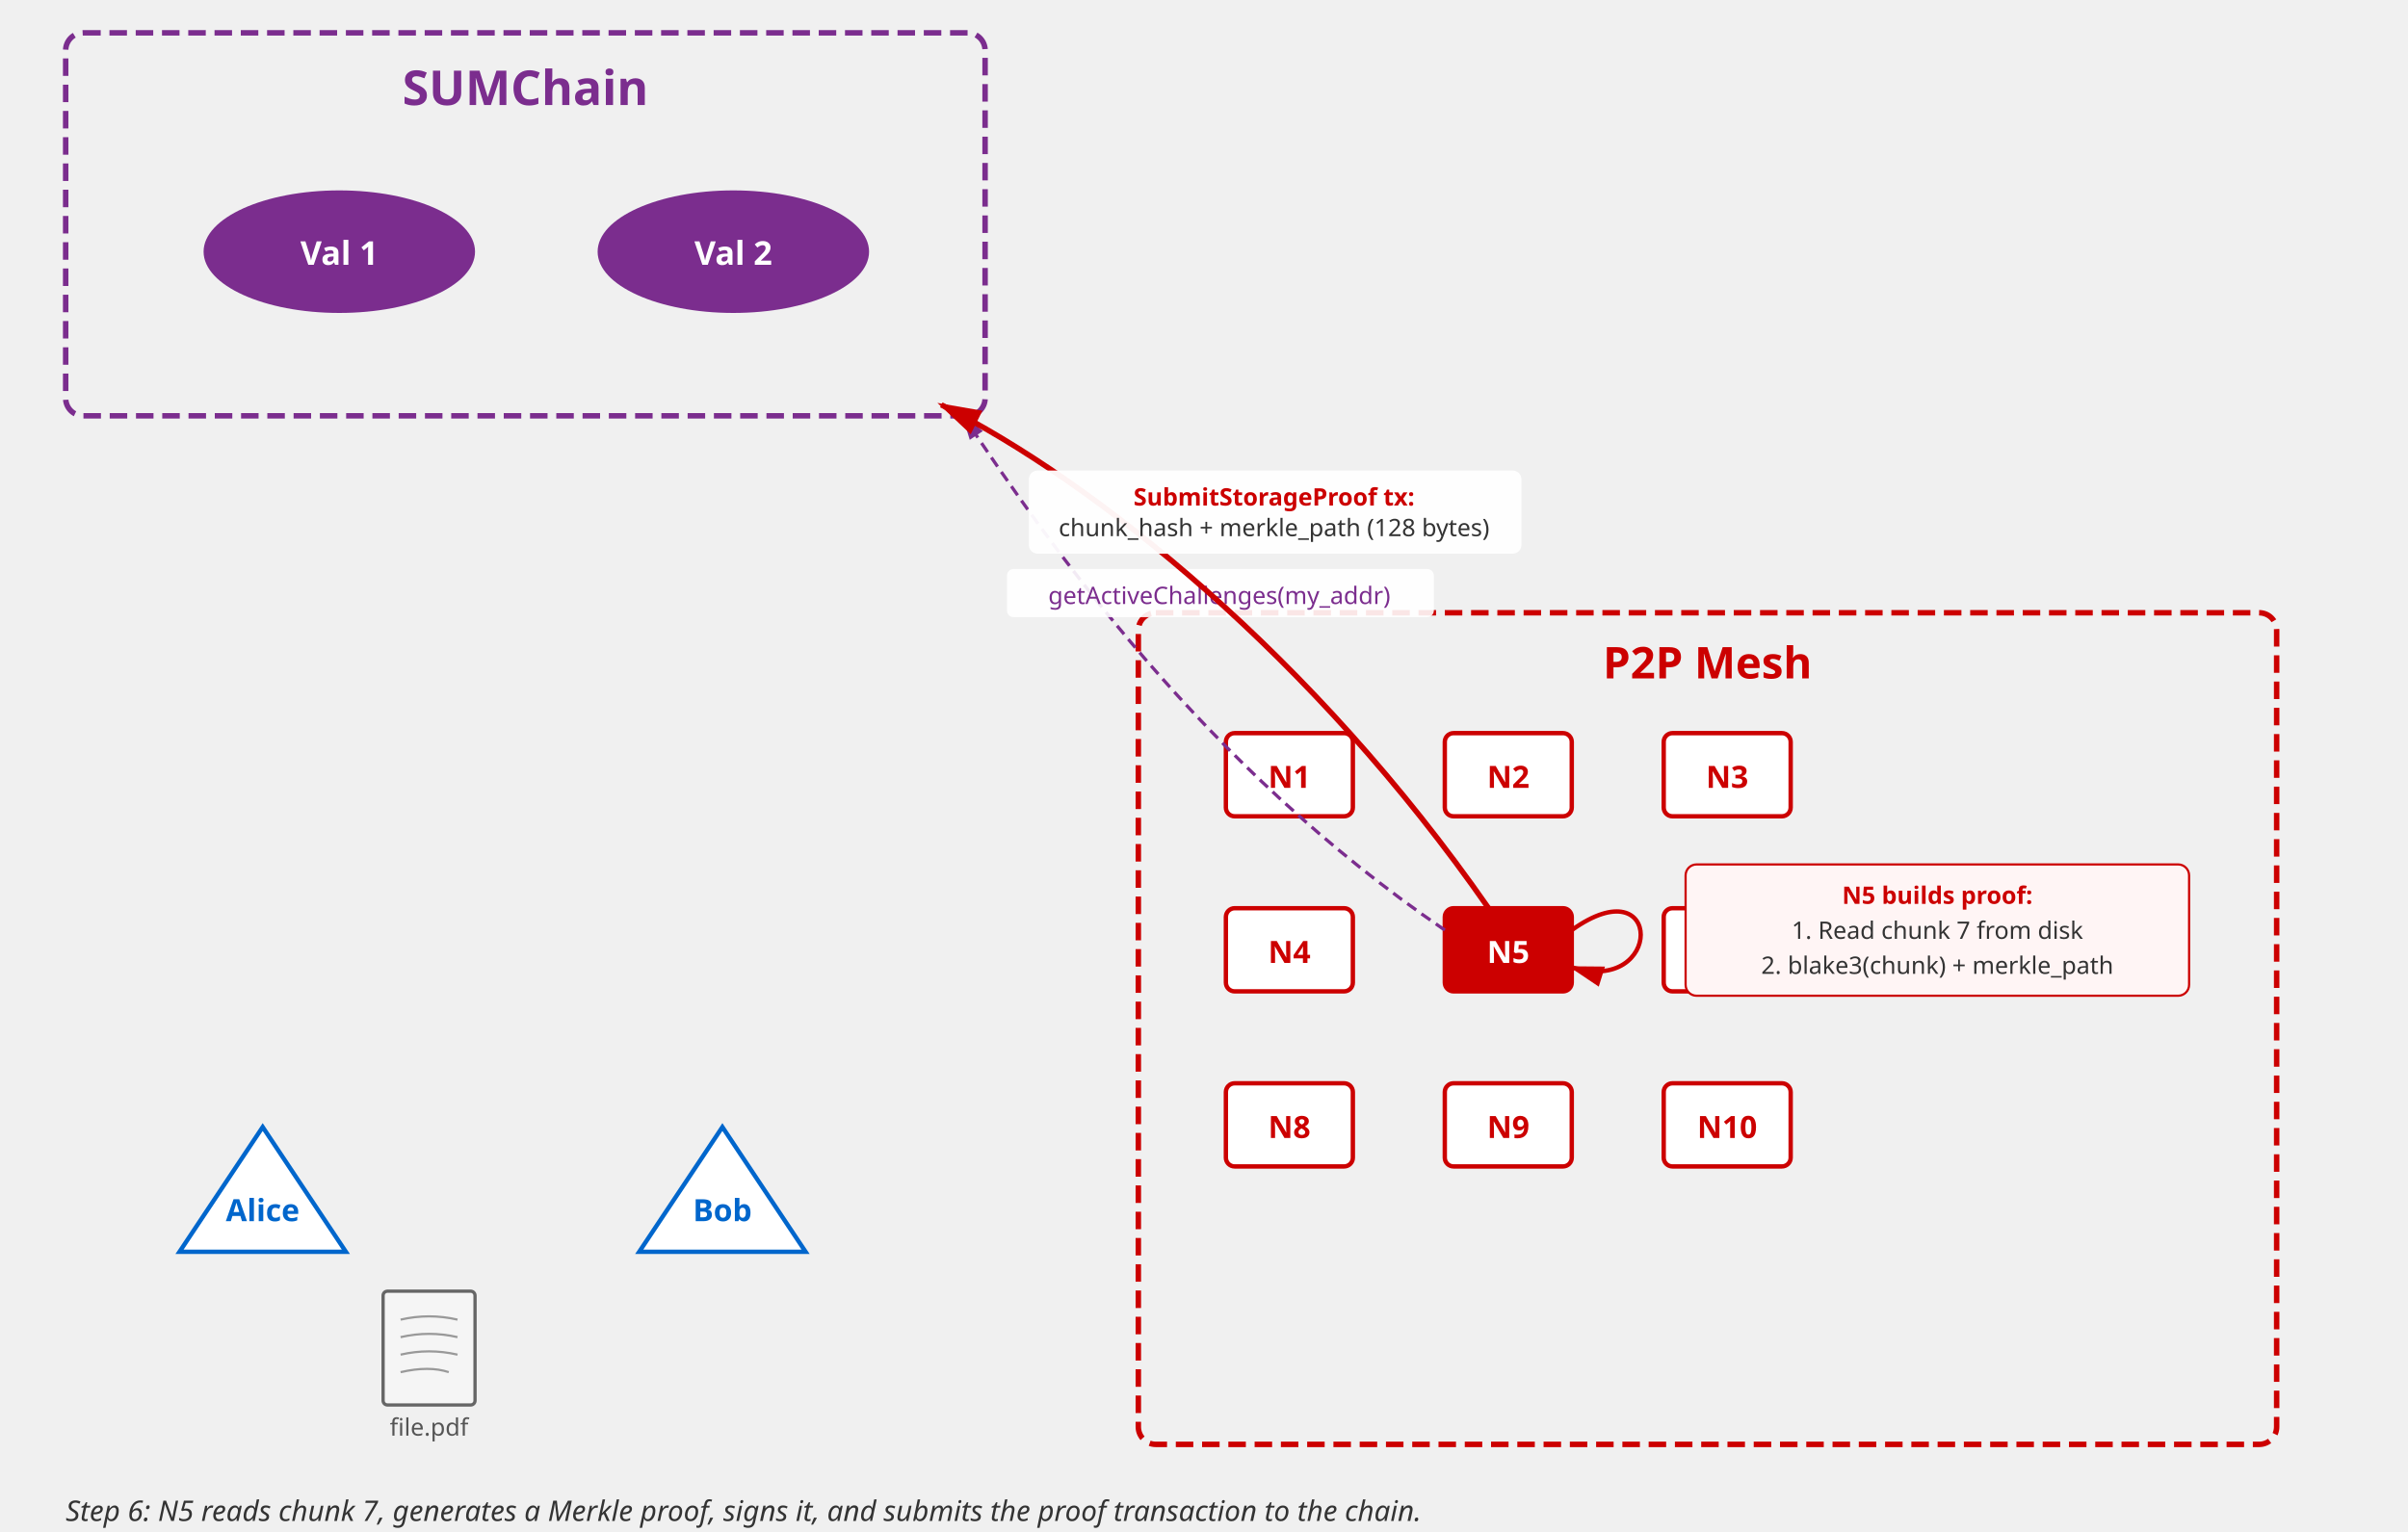
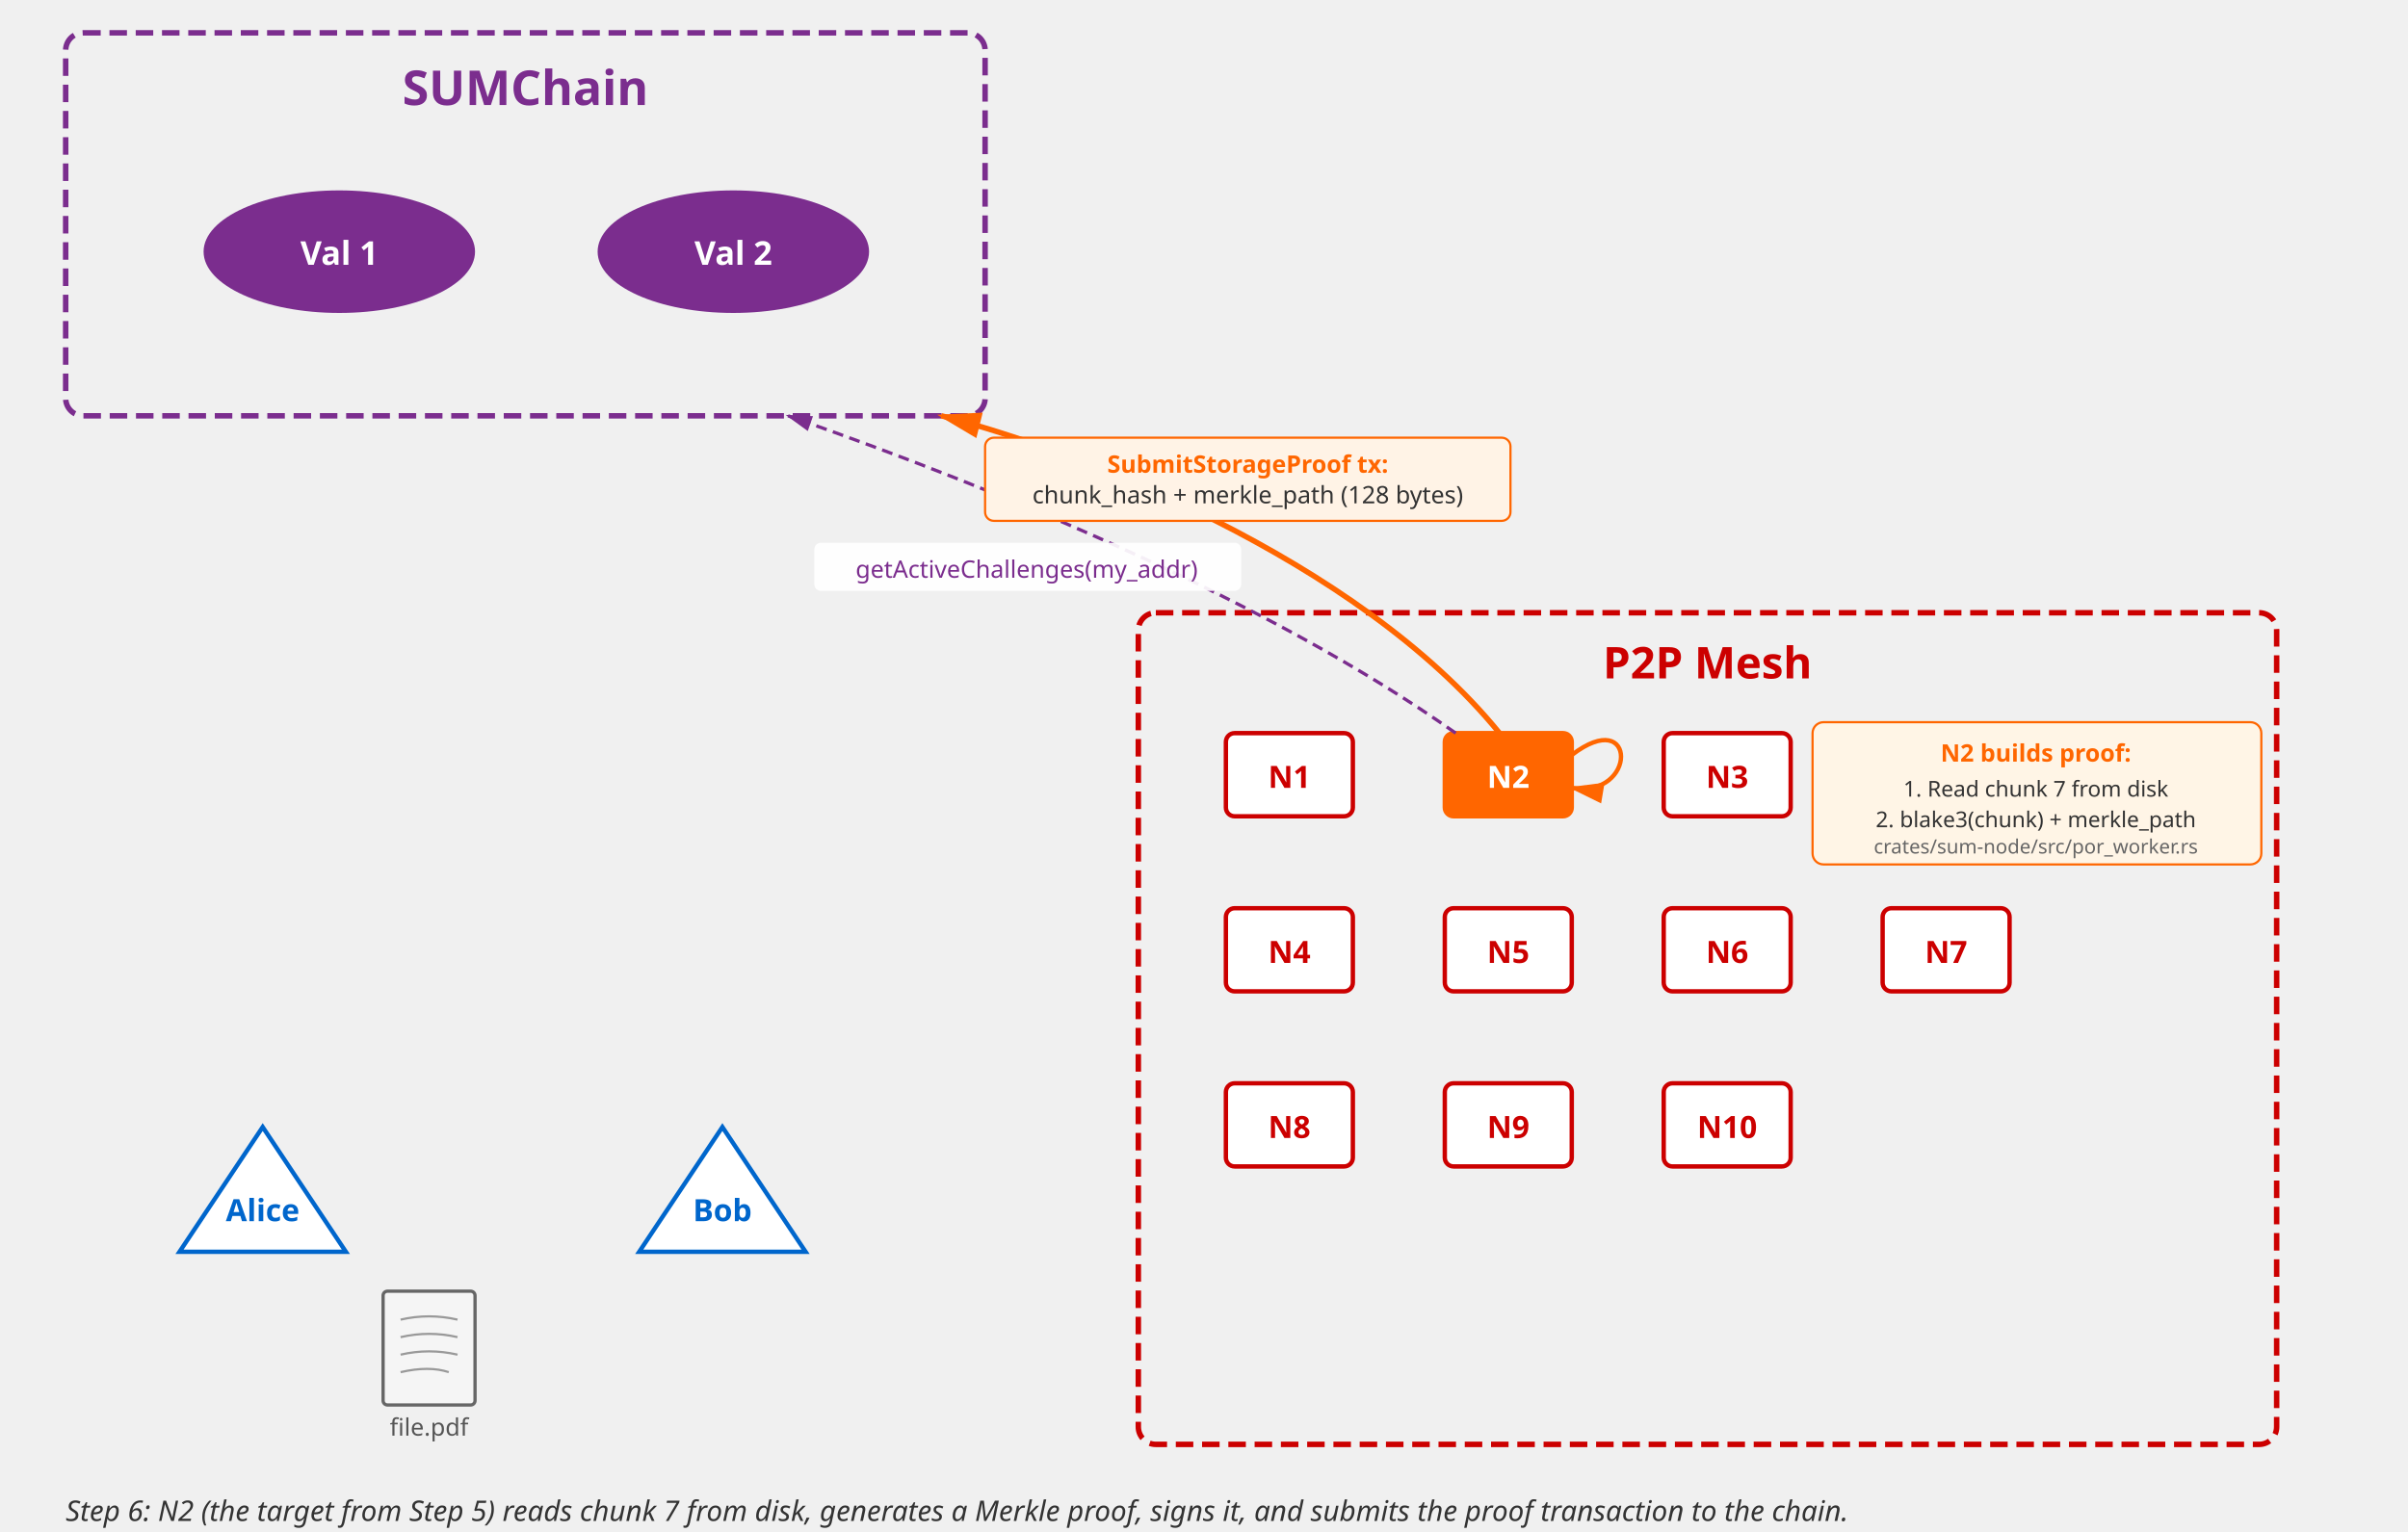
<svg xmlns="http://www.w3.org/2000/svg" viewBox="0 0 1100 700" font-family="'Segoe UI',system-ui,sans-serif">
  <defs>
-     <marker id="ah-r" viewBox="0 0 10 6" refX="9" refY="3" markerWidth="8" markerHeight="6" orient="auto">
-       <path d="M0,0 L10,3 L0,6Z" fill="#CC0000" />
+     <marker id="ah-o" viewBox="0 0 10 6" refX="9" refY="3" markerWidth="8" markerHeight="6" orient="auto">
+       <path d="M0,0 L10,3 L0,6Z" fill="#FF6600" />
    </marker>
    <marker id="ah-p" viewBox="0 0 10 6" refX="9" refY="3" markerWidth="8" markerHeight="6" orient="auto">
      <path d="M0,0 L10,3 L0,6Z" fill="#7B2D8E" />
    </marker>
  </defs>
  <rect x="30" y="15" width="420" height="175" rx="8" fill="none" stroke="#7B2D8E" stroke-width="2.5" stroke-dasharray="8,4" />
  <text x="240" y="48" text-anchor="middle" fill="#7B2D8E" font-weight="bold" font-size="22">SUMChain</text>
  <ellipse cx="155" cy="115" rx="62" ry="28" fill="#7B2D8E" />
  <text x="155" y="121" text-anchor="middle" fill="#fff" font-size="15" font-weight="bold">Val 1</text>
  <ellipse cx="335" cy="115" rx="62" ry="28" fill="#7B2D8E" />
  <text x="335" y="121" text-anchor="middle" fill="#fff" font-size="15" font-weight="bold">Val 2</text>
  <rect x="520" y="280" width="520" height="380" rx="8" fill="none" stroke="#CC0000" stroke-width="2.5" stroke-dasharray="8,4" />
  <text x="780" y="310" text-anchor="middle" fill="#CC0000" font-weight="bold" font-size="20">P2P Mesh</text>
  <rect x="560" y="335" width="58" height="38" rx="4" fill="#fff" stroke="#CC0000" stroke-width="2" />
  <text x="589" y="360" text-anchor="middle" fill="#CC0000" font-size="14" font-weight="bold">N1</text>
-   <rect x="660" y="335" width="58" height="38" rx="4" fill="#fff" stroke="#CC0000" stroke-width="2" />
-   <text x="689" y="360" text-anchor="middle" fill="#CC0000" font-size="14" font-weight="bold">N2</text>
+   <rect x="660" y="335" width="58" height="38" rx="4" fill="#FF6600" stroke="#FF6600" stroke-width="2" />
+   <text x="689" y="360" text-anchor="middle" fill="#fff" font-size="14" font-weight="bold">N2</text>
  <rect x="760" y="335" width="58" height="38" rx="4" fill="#fff" stroke="#CC0000" stroke-width="2" />
  <text x="789" y="360" text-anchor="middle" fill="#CC0000" font-size="14" font-weight="bold">N3</text>
  <rect x="560" y="415" width="58" height="38" rx="4" fill="#fff" stroke="#CC0000" stroke-width="2" />
  <text x="589" y="440" text-anchor="middle" fill="#CC0000" font-size="14" font-weight="bold">N4</text>
-   <rect x="660" y="415" width="58" height="38" rx="4" fill="#CC0000" stroke="#CC0000" stroke-width="2" />
-   <text x="689" y="440" text-anchor="middle" fill="#fff" font-size="14" font-weight="bold">N5</text>
+   <rect x="660" y="415" width="58" height="38" rx="4" fill="#fff" stroke="#CC0000" stroke-width="2" />
+   <text x="689" y="440" text-anchor="middle" fill="#CC0000" font-size="14" font-weight="bold">N5</text>
  <rect x="760" y="415" width="58" height="38" rx="4" fill="#fff" stroke="#CC0000" stroke-width="2" />
  <text x="789" y="440" text-anchor="middle" fill="#CC0000" font-size="14" font-weight="bold">N6</text>
  <rect x="860" y="415" width="58" height="38" rx="4" fill="#fff" stroke="#CC0000" stroke-width="2" />
  <text x="889" y="440" text-anchor="middle" fill="#CC0000" font-size="14" font-weight="bold">N7</text>
  <rect x="560" y="495" width="58" height="38" rx="4" fill="#fff" stroke="#CC0000" stroke-width="2" />
  <text x="589" y="520" text-anchor="middle" fill="#CC0000" font-size="14" font-weight="bold">N8</text>
  <rect x="660" y="495" width="58" height="38" rx="4" fill="#fff" stroke="#CC0000" stroke-width="2" />
  <text x="689" y="520" text-anchor="middle" fill="#CC0000" font-size="14" font-weight="bold">N9</text>
  <rect x="760" y="495" width="58" height="38" rx="4" fill="#fff" stroke="#CC0000" stroke-width="2" />
  <text x="789" y="520" text-anchor="middle" fill="#CC0000" font-size="14" font-weight="bold">N10</text>
  <polygon points="120,515 82,572 158,572" fill="#fff" stroke="#0066CC" stroke-width="2" />
  <text x="120" y="558" text-anchor="middle" fill="#0066CC" font-size="14" font-weight="bold">Alice</text>
  <polygon points="330,515 292,572 368,572" fill="#fff" stroke="#0066CC" stroke-width="2" />
  <text x="330" y="558" text-anchor="middle" fill="#0066CC" font-size="14" font-weight="bold">Bob</text>
  <rect x="175" y="590" width="42" height="52" rx="2" fill="#f5f5f5" stroke="#666" stroke-width="1.5" />
  <path d="M183,603 Q196,600 209,603 M183,611 Q196,608 209,611 M183,619 Q196,616 209,619 M183,627 Q196,624 205,627" fill="none" stroke="#999" stroke-width="1" />
  <text x="196" y="656" text-anchor="middle" fill="#555" font-size="11">file.pdf</text>
-   <path d="M660,425 C550,350 480,250 440,190" fill="none" stroke="#7B2D8E" stroke-width="1.5" stroke-dasharray="5,3" marker-end="url(#ah-p)" />
-   <rect x="460" y="260" width="195" height="22" rx="3" fill="#fff" fill-opacity="0.9" />
-   <text x="557" y="276" text-anchor="middle" fill="#7B2D8E" font-size="11">getActiveChallenges(my_addr)</text>
-   <path d="M718,425 C760,395 760,455 718,442" fill="none" stroke="#CC0000" stroke-width="2" marker-end="url(#ah-r)" />
-   <rect x="770" y="395" width="230" height="60" rx="5" fill="#fff5f5" stroke="#CC0000" stroke-width="1" />
-   <text x="885" y="413" text-anchor="middle" fill="#CC0000" font-size="11" font-weight="bold">N5 builds proof:</text>
-   <text x="885" y="429" text-anchor="middle" fill="#333" font-size="11">1. Read chunk 7 from disk</text>
-   <text x="885" y="445" text-anchor="middle" fill="#333" font-size="11">2. blake3(chunk) + merkle_path</text>
-   <path d="M680,415 C600,300 500,220 430,185" fill="none" stroke="#CC0000" stroke-width="2.5" marker-end="url(#ah-r)" />
-   <rect x="470" y="215" width="225" height="38" rx="4" fill="#fff" fill-opacity="0.95" />
-   <text x="582" y="231" text-anchor="middle" fill="#CC0000" font-size="11" font-weight="bold">SubmitStorageProof tx:</text>
-   <text x="582" y="245" text-anchor="middle" fill="#333" font-size="11">chunk_hash + merkle_path (128 bytes)</text>
-   <text x="30" y="695" fill="#333" font-size="13" font-style="italic">Step 6: N5 reads chunk 7, generates a Merkle proof, signs it, and submits the proof transaction to the chain.</text>
+   <path d="M665,335 C580,275 460,225 360,190" fill="none" stroke="#7B2D8E" stroke-width="1.5" stroke-dasharray="5,3" marker-end="url(#ah-p)" />
+   <rect x="372" y="248" width="195" height="22" rx="3" fill="#fff" fill-opacity="0.92" />
+   <text x="469" y="264" text-anchor="middle" fill="#7B2D8E" font-size="11">getActiveChallenges(my_addr)</text>
+   <path d="M718,345 C748,322 748,365 718,360" fill="none" stroke="#FF6600" stroke-width="2" marker-end="url(#ah-o)" />
+   <rect x="828" y="330" width="205" height="65" rx="5" fill="#fff5e6" stroke="#FF6600" stroke-width="1" />
+   <text x="930" y="348" text-anchor="middle" fill="#FF6600" font-size="11" font-weight="bold">N2 builds proof:</text>
+   <text x="930" y="364" text-anchor="middle" fill="#333" font-size="10">1. Read chunk 7 from disk</text>
+   <text x="930" y="378" text-anchor="middle" fill="#333" font-size="10">2. blake3(chunk) + merkle_path</text>
+   <text x="930" y="390" text-anchor="middle" fill="#666" font-size="9">crates/sum-node/src/por_worker.rs</text>
+   <path d="M685,335 C620,255 490,205 430,190" fill="none" stroke="#FF6600" stroke-width="2.5" marker-end="url(#ah-o)" />
+   <rect x="450" y="200" width="240" height="38" rx="4" fill="#fff3e6" stroke="#FF6600" stroke-width="1" />
+   <text x="570" y="216" text-anchor="middle" fill="#FF6600" font-size="11" font-weight="bold">SubmitStorageProof tx:</text>
+   <text x="570" y="230" text-anchor="middle" fill="#333" font-size="11">chunk_hash + merkle_path (128 bytes)</text>
+   <text x="30" y="695" fill="#333" font-size="13" font-style="italic">Step 6: N2 (the target from Step 5) reads chunk 7 from disk, generates a Merkle proof, signs it, and submits the proof transaction to the chain.</text>
</svg>
